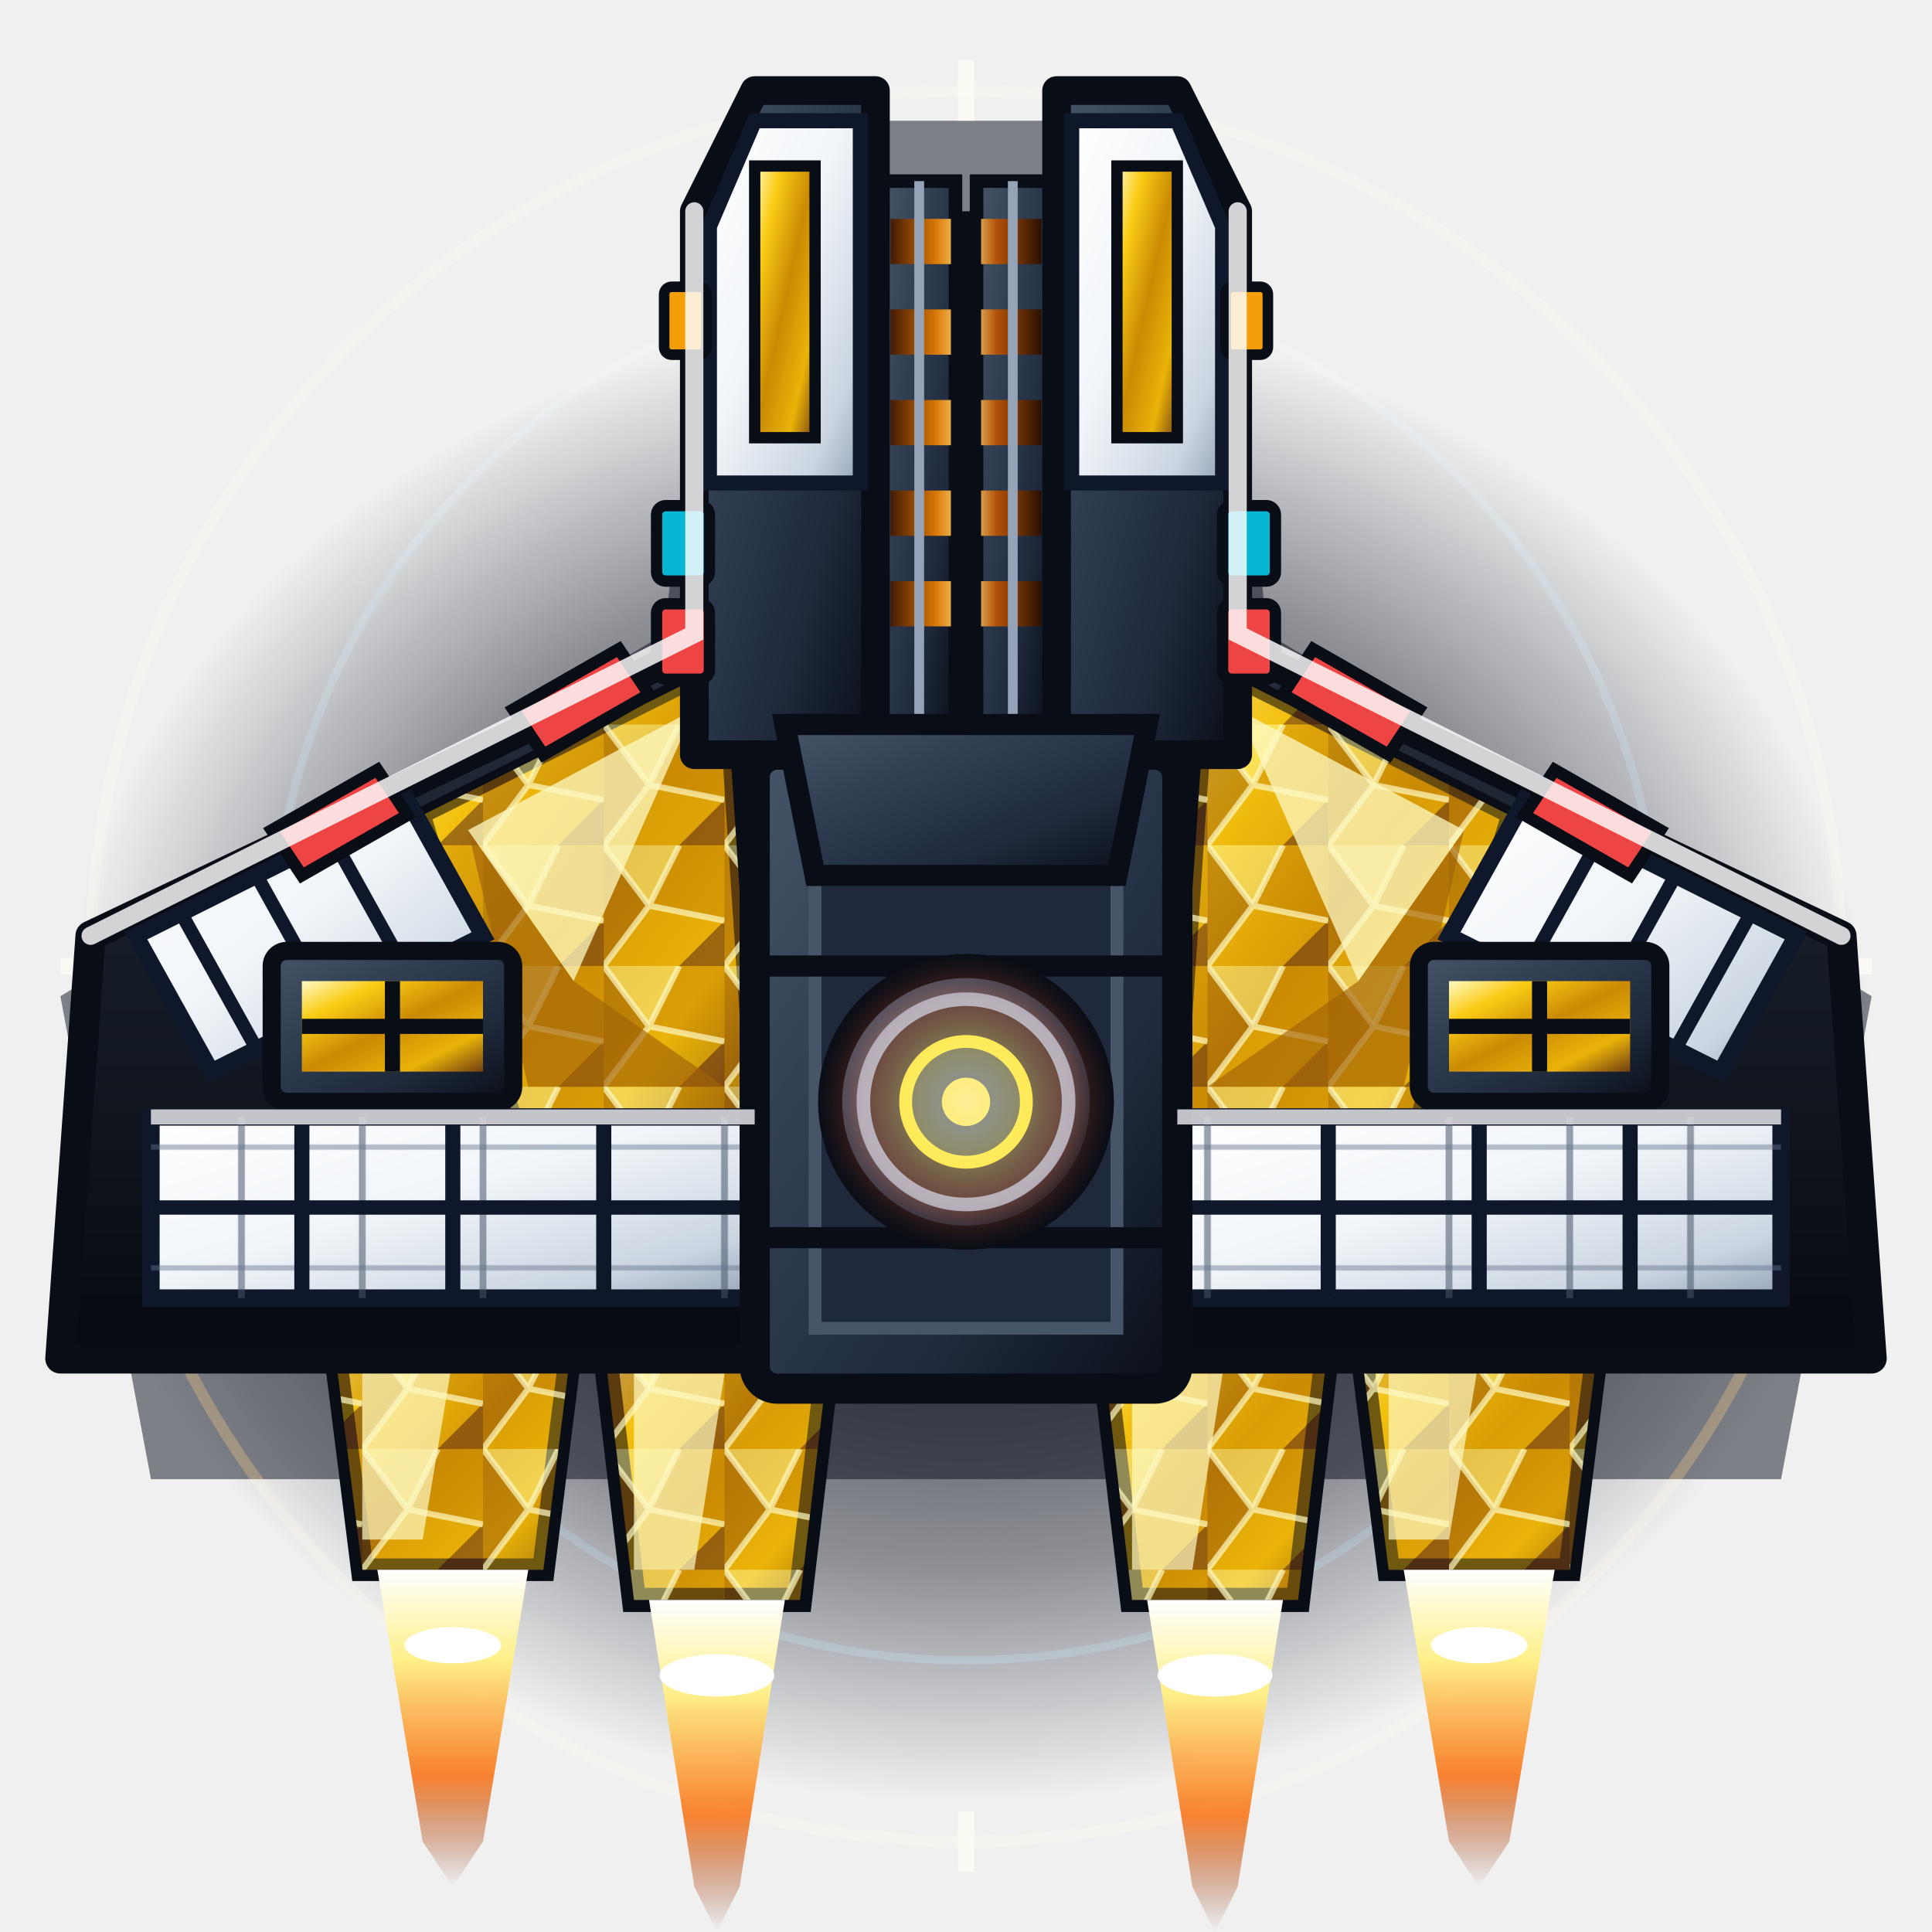
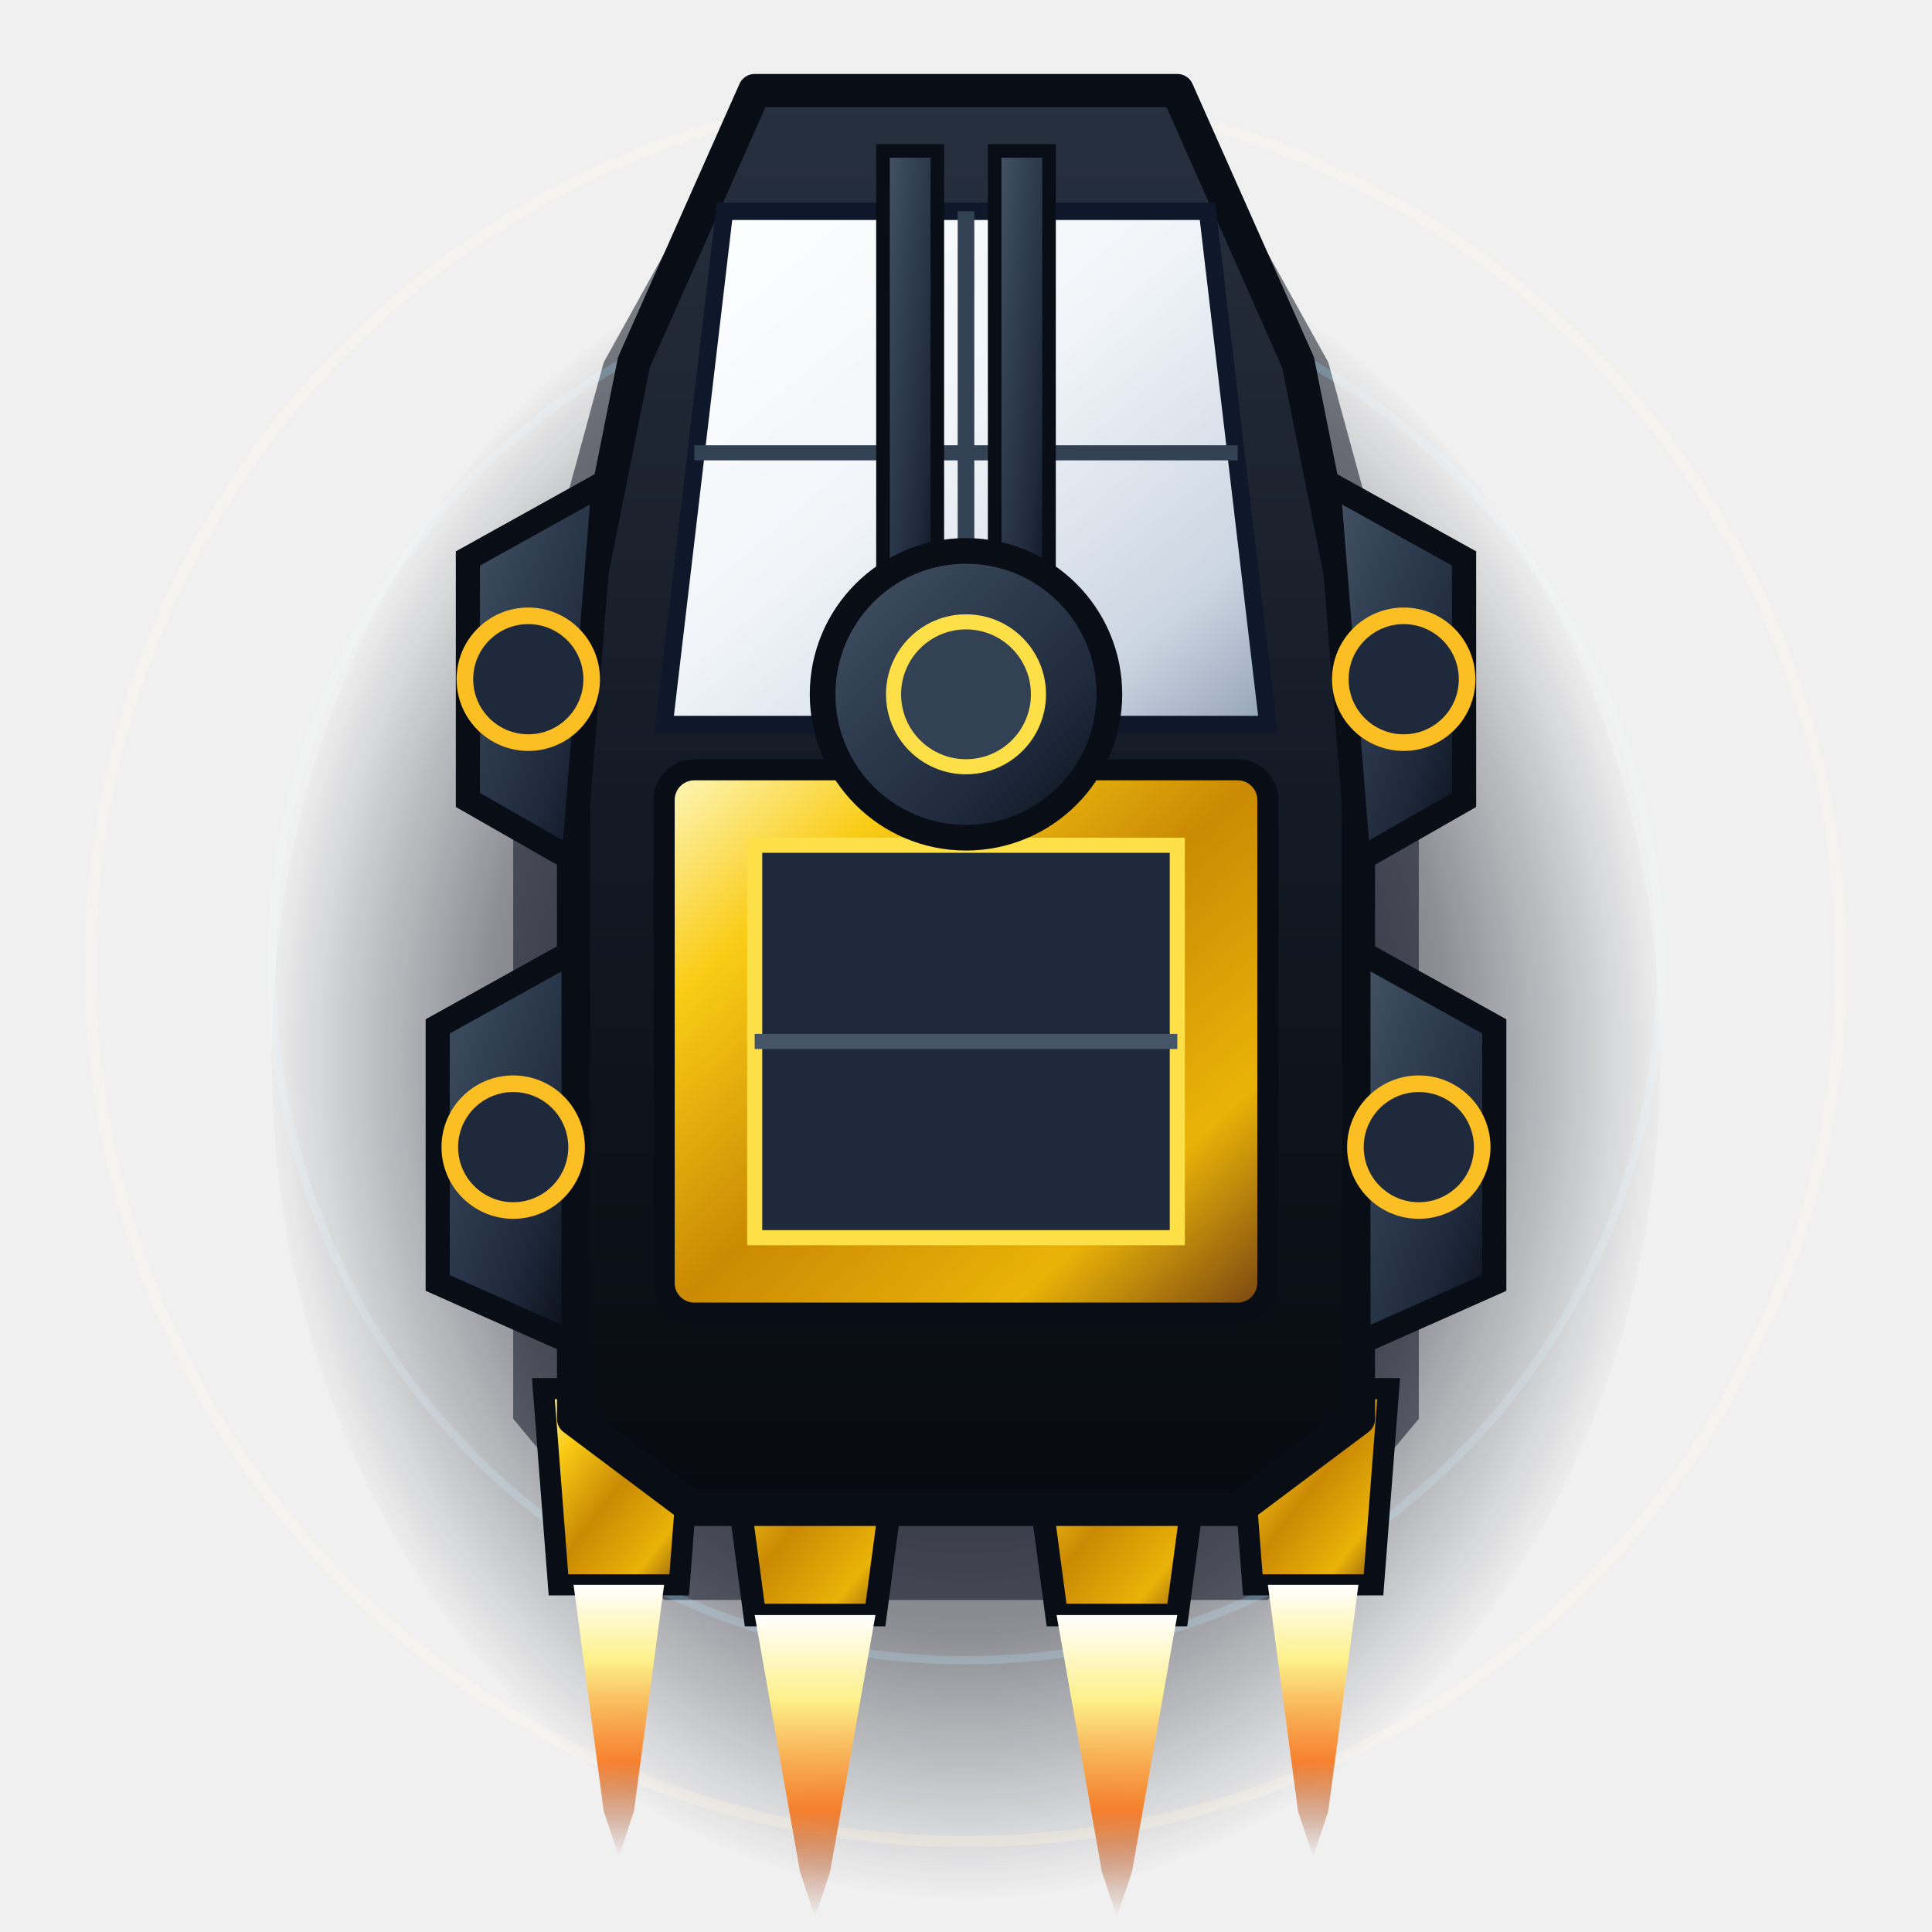
- <svg xmlns="http://www.w3.org/2000/svg" viewBox="0 0 128 128" width="128" height="128" data-rig-id="hull-wing-rig" data-root-anchor="64,64" data-faction="helios" data-has-aura="true">
+ <svg xmlns="http://www.w3.org/2000/svg" viewBox="0 0 128 128" width="128" height="128" data-rig-id="hull-cruiser-rig" data-root-anchor="64,64" data-faction="helios" data-has-aura="true">
  <defs>
-     <linearGradient id="hw-titanium-dark" x1="0%" y1="0%" x2="100%" y2="100%">
+     <linearGradient id="hcr-titanium-dark" x1="0%" y1="0%" x2="100%" y2="100%">
      <stop offset="0%" stop-color="#475569" />
      <stop offset="30%" stop-color="#334155" />
      <stop offset="70%" stop-color="#1e293b" />
      <stop offset="100%" stop-color="#090d16" />
    </linearGradient>
-     <linearGradient id="hw-black-tile" x1="0%" y1="0%" x2="0%" y2="100%">
+     <linearGradient id="hcr-black-tile" x1="0%" y1="0%" x2="0%" y2="100%">
      <stop offset="0%" stop-color="#27303f" />
      <stop offset="50%" stop-color="#141a24" />
      <stop offset="100%" stop-color="#070a10" />
    </linearGradient>
-     <linearGradient id="hw-white-tile" x1="0%" y1="0%" x2="100%" y2="100%">
+     <linearGradient id="hcr-white-tile" x1="0%" y1="0%" x2="100%" y2="100%">
      <stop offset="0%" stop-color="#ffffff" />
      <stop offset="45%" stop-color="#f1f5f9" />
      <stop offset="82%" stop-color="#cbd5e1" />
      <stop offset="100%" stop-color="#94a3b8" />
    </linearGradient>
-     <linearGradient id="hw-kapton-gold" x1="0%" y1="0%" x2="100%" y2="100%">
+     <linearGradient id="hcr-kapton-gold" x1="0%" y1="0%" x2="100%" y2="100%">
      <stop offset="0%" stop-color="#fef9c3" />
      <stop offset="22%" stop-color="#facc15" />
      <stop offset="50%" stop-color="#ca8a04" />
      <stop offset="78%" stop-color="#eab308" />
      <stop offset="100%" stop-color="#713f12" />
    </linearGradient>
-     <linearGradient id="hw-rail-copper" x1="0%" y1="0%" x2="100%" y2="0%">
-       <stop offset="0%" stop-color="#451a03" />
-       <stop offset="30%" stop-color="#d97706" />
-       <stop offset="50%" stop-color="#fde68a" />
-       <stop offset="70%" stop-color="#b45309" />
-       <stop offset="100%" stop-color="#290f02" />
-     </linearGradient>
-     <linearGradient id="hw-plume-amber" x1="50%" y1="0%" x2="50%" y2="100%">
+     <linearGradient id="hcr-plume-amber" x1="50%" y1="0%" x2="50%" y2="100%">
      <stop offset="0%" stop-color="#ffffff" />
      <stop offset="28%" stop-color="#fef08a" />
      <stop offset="65%" stop-color="#f97316" stop-opacity="0.88" />
      <stop offset="100%" stop-color="#7c2d12" stop-opacity="0" />
    </linearGradient>
-     <radialGradient id="hw-core-glow" cx="50%" cy="50%" r="50%">
-       <stop offset="0%" stop-color="#ffffff" />
-       <stop offset="35%" stop-color="#fde047" />
-       <stop offset="70%" stop-color="#ea580c" stop-opacity="0.8" />
-       <stop offset="100%" stop-color="#431407" stop-opacity="0" />
-     </radialGradient>
-     <radialGradient id="hw-shadow-grad" cx="50%" cy="50%" r="50%">
+     <radialGradient id="hcr-shadow-grad" cx="50%" cy="50%" r="50%">
      <stop offset="0%" stop-color="#020617" stop-opacity="0.9" />
      <stop offset="68%" stop-color="#020617" stop-opacity="0.42" />
      <stop offset="100%" stop-color="#020617" stop-opacity="0" />
    </radialGradient>
-     <pattern id="hw-tile-grid" width="8" height="8" patternUnits="userSpaceOnUse">
-       <rect width="8" height="8" fill="none" stroke="#475569" stroke-width="0.45" opacity="0.55" />
-       <line x1="0" y1="4" x2="8" y2="4" stroke="#64748b" stroke-width="0.35" opacity="0.45" />
-     </pattern>
-     <pattern id="hw-kapton-crinkle" width="8" height="8" patternUnits="userSpaceOnUse">
-       <polygon points="0,0 5,0 3,4" fill="#fef08a" opacity="0.55" />
-       <polygon points="5,0 8,0 8,5 3,4" fill="#ca8a04" opacity="0.5" />
-       <polygon points="0,0 3,4 0,8" fill="#a16207" opacity="0.55" />
-       <polygon points="3,4 8,5 5,8 0,8" fill="#eab308" opacity="0.45" />
-       <polygon points="8,5 8,8 5,8" fill="#713f12" opacity="0.65" />
-       <path d="M0,0 L3,4 L8,5 M5,0 L3,4 L0,8" fill="none" stroke="#fef9c3" stroke-width="0.4" opacity="0.7" />
-     </pattern>
  </defs>
-   <g id="part-shadow-cast" data-pivot="64,68" data-parent="root" data-z-index="1" data-blend="multiply" style="mix-blend-mode: multiply">
-     <ellipse cx="64" cy="70" rx="60" ry="50" fill="url(#hw-shadow-grad)" />
-     <polygon points="48,8 80,8 84,42 124,66 118,98 10,98 4,66 44,42" fill="#020617" opacity="0.48" />
+   <g id="part-shadow-cast" data-pivot="64,68" data-parent="root" data-z-index="1" style="mix-blend-mode: multiply">
+     <ellipse cx="64" cy="70" rx="46" ry="56" fill="url(#hcr-shadow-grad)" />
+     <polygon points="50,6 78,6 88,24 94,46 94,94 84,106 44,106 34,94 34,46 40,24" fill="#020617" opacity="0.5" />
  </g>
-   <g id="part-aura-ring-outer" data-pivot="64,64" data-parent="root" data-z-index="4" data-blend="screen" style="mix-blend-mode: screen">
+   <g id="part-aura-ring-outer" data-pivot="64,64" data-parent="root" data-z-index="4" style="mix-blend-mode: screen">
    <circle cx="64" cy="64" r="58" fill="none" stroke="#f59e0b" stroke-width="0.75" opacity="0.32" />
-     <path d="M64,4 L64,8 M124,64 L120,64 M64,124 L64,120 M4,64 L8,64" stroke="#fde047" stroke-width="1.1" opacity="0.65" />
-   </g>
-   <g id="part-aura-ring-inner" data-pivot="64,64" data-parent="root" data-z-index="5" data-blend="screen" style="mix-blend-mode: screen">
    <circle cx="64" cy="64" r="46" fill="none" stroke="#38bdf8" stroke-width="0.55" opacity="0.24" />
  </g>
-   <g id="part-quad-thrusters" data-pivot="64,94" data-parent="part-hull-main-body" data-z-index="10" data-blend="normal">
-     <polygon points="22,88 38,88 36,104 24,104" fill="url(#hw-kapton-gold)" stroke="#090d16" stroke-width="1.5" />
-     <polygon points="22,88 38,88 36,104 24,104" fill="url(#hw-kapton-crinkle)" />
-     <polygon points="90,88 106,88 104,104 92,104" fill="url(#hw-kapton-gold)" stroke="#090d16" stroke-width="1.5" />
-     <polygon points="90,88 106,88 104,104 92,104" fill="url(#hw-kapton-crinkle)" />
-     <polygon points="40,89 55,89 53,106 42,106" fill="url(#hw-kapton-gold)" stroke="#090d16" stroke-width="1.6" />
-     <polygon points="40,89 55,89 53,106 42,106" fill="url(#hw-kapton-crinkle)" />
-     <polygon points="73,89 88,89 86,106 75,106" fill="url(#hw-kapton-gold)" stroke="#090d16" stroke-width="1.6" />
-     <polygon points="73,89 88,89 86,106 75,106" fill="url(#hw-kapton-crinkle)" />
-     <polygon points="24,90 30,90 28,102 24,102" fill="#fef9c3" opacity="0.7" />
-     <polygon points="42,91 48,91 46,104 42,104" fill="#fef9c3" opacity="0.7" />
-     <polygon points="75,91 81,91 79,104 75,104" fill="#fef9c3" opacity="0.7" />
-     <polygon points="92,90 98,90 96,102 92,102" fill="#fef9c3" opacity="0.7" />
-     <rect x="22" y="87" width="84" height="2.5" fill="url(#hw-titanium-dark)" stroke="#090d16" stroke-width="0.9" />
-     <g transform="translate(30,104)">
-       <g>
-         <animateTransform attributeName="transform" type="scale" values="1,0.58;1.08,1.16;0.94,0.7;1,0.58" dur="0.21s" repeatCount="indefinite" />
-         <polygon points="-5,0 5,0 2,18 0,21 -2,18" fill="url(#hw-plume-amber)" />
-         <ellipse cx="0" cy="5" rx="3.2" ry="1.2" fill="#ffffff" />
-       </g>
-     </g>
-     <g transform="translate(47.5,106)">
-       <g>
-         <animateTransform attributeName="transform" type="scale" values="1,0.62;1.1,1.2;0.92,0.72;1,0.62" dur="0.19s" repeatCount="indefinite" />
-         <polygon points="-4.5,0 4.5,0 1.5,19 0,22 -1.5,19" fill="url(#hw-plume-amber)" />
-         <ellipse cx="0" cy="5" rx="3.8" ry="1.4" fill="#ffffff" />
-       </g>
-     </g>
-     <g transform="translate(80.5,106)">
-       <g>
-         <animateTransform attributeName="transform" type="scale" values="1,0.65;1.08,1.18;0.94,0.68;1,0.65" dur="0.20s" repeatCount="indefinite" />
-         <polygon points="-4.5,0 4.5,0 1.5,19 0,22 -1.5,19" fill="url(#hw-plume-amber)" />
-         <ellipse cx="0" cy="5" rx="3.8" ry="1.4" fill="#ffffff" />
-       </g>
-     </g>
-     <g transform="translate(98,104)">
-       <g>
-         <animateTransform attributeName="transform" type="scale" values="1,0.6;1.08,1.15;0.94,0.72;1,0.6" dur="0.23s" repeatCount="indefinite" />
-         <polygon points="-5,0 5,0 2,18 0,21 -2,18" fill="url(#hw-plume-amber)" />
-         <ellipse cx="0" cy="5" rx="3.2" ry="1.2" fill="#ffffff" />
-       </g>
-     </g>
+   <g id="part-quad-thrusters" data-pivot="64,104" data-parent="part-hull-main-body" data-z-index="10">
+     <polygon points="36,92 46,92 45,105 37,105" fill="url(#hcr-kapton-gold)" stroke="#090d16" stroke-width="1.4" />
+     <polygon points="48,92 60,92 58,107 50,107" fill="url(#hcr-kapton-gold)" stroke="#090d16" stroke-width="1.5" />
+     <polygon points="68,92 80,92 78,107 70,107" fill="url(#hcr-kapton-gold)" stroke="#090d16" stroke-width="1.5" />
+     <polygon points="82,92 92,92 91,105 83,105" fill="url(#hcr-kapton-gold)" stroke="#090d16" stroke-width="1.4" />
+     <polygon points="38,105 44,105 42,120 41,123 40,120" fill="url(#hcr-plume-amber)" />
+     <polygon points="50,107 58,107 55,124 54,127 53,124" fill="url(#hcr-plume-amber)" />
+     <polygon points="70,107 78,107 75,124 74,127 73,124" fill="url(#hcr-plume-amber)" />
+     <polygon points="84,105 90,105 88,120 87,123 86,120" fill="url(#hcr-plume-amber)" />
  </g>
-   <g id="part-heavy-wing-L" data-pivot="44,68" data-parent="part-hull-main-body" data-z-index="20" data-blend="normal">
-     <polygon points="48,42 6,62 4,90 52,90" fill="url(#hw-black-tile)" stroke="#090d16" stroke-width="2.0" stroke-linejoin="round" />
-     <polygon points="48,44 28,54 34,74 50,74" fill="url(#hw-kapton-gold)" stroke="#090d16" stroke-width="1.1" />
-     <polygon points="48,44 28,54 34,74 50,74" fill="url(#hw-kapton-crinkle)" />
-     <polygon points="46,47 31,55 38,65" fill="#fef9c3" opacity="0.75" />
-     <polygon points="31,55 35,72 48,72 38,65" fill="#a16207" opacity="0.65" />
-     <polygon points="27,53 9,62 14,71 32,62" fill="url(#hw-white-tile)" stroke="#0f172a" stroke-width="1.1" />
-     <line x1="22" y1="55.5" x2="27" y2="64.5" stroke="#0f172a" stroke-width="0.9" />
-     <line x1="17" y1="58" x2="22" y2="67" stroke="#0f172a" stroke-width="0.9" />
-     <line x1="12" y1="60.5" x2="17" y2="69.5" stroke="#0f172a" stroke-width="0.9" />
-     <rect x="10" y="74" width="40" height="12" fill="url(#hw-white-tile)" stroke="#0f172a" stroke-width="1.15" />
-     <rect x="10" y="74" width="40" height="12" fill="url(#hw-tile-grid)" />
-     <line x1="20" y1="74" x2="20" y2="86" stroke="#0f172a" stroke-width="1.0" />
-     <line x1="30" y1="74" x2="30" y2="86" stroke="#0f172a" stroke-width="1.0" />
-     <line x1="40" y1="74" x2="40" y2="86" stroke="#0f172a" stroke-width="1.0" />
-     <line x1="10" y1="80" x2="50" y2="80" stroke="#0f172a" stroke-width="0.95" />
-     <polygon points="34,47 41,43 43,46 36,50" fill="#ef4444" stroke="#090d16" stroke-width="0.8" />
-     <polygon points="18,55 25,51 27,54 20,58" fill="#ef4444" stroke="#090d16" stroke-width="0.8" />
+   <g id="part-hull-main-body" data-pivot="64,64" data-parent="root" data-z-index="25">
+     <polygon points="50,6 78,6 86,24 90,44 90,94 82,100 46,100 38,94 38,44 42,24" fill="url(#hcr-black-tile)" stroke="#090d16" stroke-width="2.2" stroke-linejoin="round" />
+     <polygon points="40,32 31,37 31,53 38,57" fill="url(#hcr-titanium-dark)" stroke="#090d16" stroke-width="1.6" />
+     <polygon points="88,32 97,37 97,53 90,57" fill="url(#hcr-titanium-dark)" stroke="#090d16" stroke-width="1.6" />
+     <polygon points="38,63 29,68 29,85 38,89" fill="url(#hcr-titanium-dark)" stroke="#090d16" stroke-width="1.6" />
+     <polygon points="90,63 99,68 99,85 90,89" fill="url(#hcr-titanium-dark)" stroke="#090d16" stroke-width="1.6" />
+     <circle cx="35" cy="45" r="4.2" fill="#1e293b" stroke="#fbbf24" stroke-width="1.1" />
+     <circle cx="93" cy="45" r="4.2" fill="#1e293b" stroke="#fbbf24" stroke-width="1.1" />
+     <circle cx="34" cy="76" r="4.2" fill="#1e293b" stroke="#fbbf24" stroke-width="1.1" />
+     <circle cx="94" cy="76" r="4.2" fill="#1e293b" stroke="#fbbf24" stroke-width="1.1" />
+     <polygon points="48,14 80,14 84,48 44,48" fill="url(#hcr-white-tile)" stroke="#0f172a" stroke-width="1.15" />
+     <line x1="64" y1="14" x2="64" y2="48" stroke="#334155" stroke-width="1.1" />
+     <line x1="46" y1="30" x2="82" y2="30" stroke="#334155" stroke-width="1.0" />
+     <rect x="44" y="51" width="40" height="36" rx="2" fill="url(#hcr-kapton-gold)" stroke="#090d16" stroke-width="1.4" />
+     <rect x="50" y="56" width="28" height="26" fill="#1e293b" stroke="#fde047" stroke-width="1.0" />
+     <line x1="50" y1="69" x2="78" y2="69" stroke="#475569" stroke-width="1.0" />
  </g>
-   <g id="part-heavy-wing-R" data-pivot="84,68" data-parent="part-hull-main-body" data-z-index="20" data-blend="normal">
-     <polygon points="80,42 122,62 124,90 76,90" fill="url(#hw-black-tile)" stroke="#090d16" stroke-width="2.0" stroke-linejoin="round" />
-     <polygon points="80,44 100,54 94,74 78,74" fill="url(#hw-kapton-gold)" stroke="#090d16" stroke-width="1.1" />
-     <polygon points="80,44 100,54 94,74 78,74" fill="url(#hw-kapton-crinkle)" />
-     <polygon points="82,47 97,55 90,65" fill="#fef9c3" opacity="0.75" />
-     <polygon points="97,55 93,72 80,72 90,65" fill="#a16207" opacity="0.65" />
-     <polygon points="101,53 119,62 114,71 96,62" fill="url(#hw-white-tile)" stroke="#0f172a" stroke-width="1.1" />
-     <line x1="106" y1="55.5" x2="101" y2="64.5" stroke="#0f172a" stroke-width="0.9" />
-     <line x1="111" y1="58" x2="106" y2="67" stroke="#0f172a" stroke-width="0.9" />
-     <line x1="116" y1="60.5" x2="111" y2="69.5" stroke="#0f172a" stroke-width="0.9" />
-     <rect x="78" y="74" width="40" height="12" fill="url(#hw-white-tile)" stroke="#0f172a" stroke-width="1.15" />
-     <rect x="78" y="74" width="40" height="12" fill="url(#hw-tile-grid)" />
-     <line x1="88" y1="74" x2="88" y2="86" stroke="#0f172a" stroke-width="1.0" />
-     <line x1="98" y1="74" x2="98" y2="86" stroke="#0f172a" stroke-width="1.0" />
-     <line x1="108" y1="74" x2="108" y2="86" stroke="#0f172a" stroke-width="1.0" />
-     <line x1="78" y1="80" x2="118" y2="80" stroke="#0f172a" stroke-width="0.95" />
-     <polygon points="94,47 87,43 85,46 92,50" fill="#ef4444" stroke="#090d16" stroke-width="0.8" />
-     <polygon points="110,55 103,51 101,54 108,58" fill="#ef4444" stroke="#090d16" stroke-width="0.8" />
-   </g>
-   <g id="part-missile-hatch-L" data-pivot="26,68" data-parent="part-heavy-wing-L" data-z-index="25" data-blend="normal">
-     <rect x="18" y="63" width="16" height="10" rx="1" fill="url(#hw-titanium-dark)" stroke="#090d16" stroke-width="1.2" />
-     <rect x="20" y="65" width="12" height="6" fill="url(#hw-kapton-gold)" />
-     <line x1="20" y1="68" x2="32" y2="68" stroke="#090d16" stroke-width="1.0" />
-     <line x1="26" y1="65" x2="26" y2="71" stroke="#090d16" stroke-width="1.0" />
-   </g>
-   <g id="part-missile-hatch-R" data-pivot="102,68" data-parent="part-heavy-wing-R" data-z-index="25" data-blend="normal">
-     <rect x="94" y="63" width="16" height="10" rx="1" fill="url(#hw-titanium-dark)" stroke="#090d16" stroke-width="1.2" />
-     <rect x="96" y="65" width="12" height="6" fill="url(#hw-kapton-gold)" />
-     <line x1="96" y1="68" x2="108" y2="68" stroke="#090d16" stroke-width="1.0" />
-     <line x1="102" y1="65" x2="102" y2="71" stroke="#090d16" stroke-width="1.0" />
-   </g>
-   <g id="part-hull-main-body" data-pivot="64,64" data-parent="root" data-z-index="30" data-blend="normal">
-     <rect x="50" y="50" width="28" height="42" rx="1.5" fill="url(#hw-titanium-dark)" stroke="#090d16" stroke-width="2.0" />
-     <rect x="54" y="54" width="20" height="34" fill="#1e293b" stroke="#475569" stroke-width="0.85" />
-     <line x1="50" y1="64" x2="78" y2="64" stroke="#090d16" stroke-width="1.4" />
-     <line x1="50" y1="82" x2="78" y2="82" stroke="#090d16" stroke-width="1.4" />
-     <polygon points="46,50 46,14 50,6 58,6 58,50" fill="url(#hw-titanium-dark)" stroke="#090d16" stroke-width="1.9" stroke-linejoin="round" />
-     <polygon points="47,32 47,15 50,8 57,8 57,32" fill="url(#hw-white-tile)" stroke="#0f172a" stroke-width="1.0" />
-     <rect x="50" y="11" width="4" height="18" fill="url(#hw-kapton-gold)" stroke="#090d16" stroke-width="0.75" />
-     <rect x="43.5" y="40" width="3.5" height="5" rx="0.6" fill="#ef4444" stroke="#090d16" stroke-width="0.75" />
-     <rect x="43.5" y="33.5" width="3.5" height="5" rx="0.6" fill="#06b6d4" stroke="#090d16" stroke-width="0.75" />
-     <rect x="44" y="19" width="2.8" height="4.5" rx="0.5" fill="#f59e0b" stroke="#090d16" stroke-width="0.7" />
-     <polygon points="82,50 82,14 78,6 70,6 70,50" fill="url(#hw-titanium-dark)" stroke="#090d16" stroke-width="1.9" stroke-linejoin="round" />
-     <polygon points="81,32 81,15 78,8 71,8 71,32" fill="url(#hw-white-tile)" stroke="#0f172a" stroke-width="1.0" />
-     <rect x="74" y="11" width="4" height="18" fill="url(#hw-kapton-gold)" stroke="#090d16" stroke-width="0.75" />
-     <rect x="81" y="40" width="3.5" height="5" rx="0.6" fill="#ef4444" stroke="#090d16" stroke-width="0.75" />
-     <rect x="81" y="33.5" width="3.5" height="5" rx="0.6" fill="#06b6d4" stroke="#090d16" stroke-width="0.75" />
-     <rect x="81.2" y="19" width="2.8" height="4.5" rx="0.5" fill="#f59e0b" stroke="#090d16" stroke-width="0.7" />
-     <rect x="58" y="14" width="12" height="36" fill="#090d16" />
-   </g>
-   <g id="part-main-cannon-barrels" data-pivot="64,50" data-parent="part-main-turret" data-z-index="38" data-blend="normal">
-     <rect x="58.5" y="12" width="4.8" height="38" fill="url(#hw-titanium-dark)" stroke="#090d16" stroke-width="0.9" />
-     <rect x="64.7" y="12" width="4.8" height="38" fill="url(#hw-titanium-dark)" stroke="#090d16" stroke-width="0.9" />
-     <path d="M59,16 H63 M59,22 H63 M59,28 H63 M59,34 H63 M59,40 H63 M65,16 H69 M65,22 H69 M65,28 H69 M65,34 H69 M65,40 H69" stroke="url(#hw-rail-copper)" stroke-width="3.0" />
-     <line x1="60.9" y1="12" x2="60.9" y2="50" stroke="#94a3b8" stroke-width="0.65" />
-     <line x1="67.1" y1="12" x2="67.1" y2="50" stroke="#94a3b8" stroke-width="0.65" />
-   </g>
-   <g id="part-main-turret" data-pivot="64,73" data-parent="part-hull-main-body" data-z-index="40" data-blend="normal">
-     <polygon points="52,48 76,48 74,58 54,58" fill="url(#hw-titanium-dark)" stroke="#090d16" stroke-width="1.4" />
-     <circle cx="64" cy="73" r="9.0" fill="url(#hw-titanium-dark)" stroke="#090d16" stroke-width="1.6" />
-     <circle cx="64" cy="73" r="6.8" fill="#1e293b" stroke="#94a3b8" stroke-width="0.9" />
-     <circle cx="64" cy="73" r="4.0" fill="#334155" stroke="#fde047" stroke-width="0.85" />
-     <circle cx="64" cy="73" r="1.6" fill="#fde047" />
-   </g>
-   <g id="part-light-rim-wings" data-pivot="64,64" data-parent="part-hull-main-body" data-z-index="45" data-blend="plus-lighter" style="mix-blend-mode: plus-lighter">
-     <path d="M46,14 L46,42 L6,62 M82,14 L82,42 L122,62" fill="none" stroke="#ffffff" stroke-width="1.2" stroke-linecap="round" opacity="0.82" />
-     <path d="M10,74 L50,74 M78,74 L118,74" fill="none" stroke="#ffffff" stroke-width="1.0" opacity="0.75" />
-   </g>
-   <g id="part-aura-corona-top" data-pivot="64,64" data-parent="root" data-z-index="65" data-blend="screen" style="mix-blend-mode: screen">
-     <circle cx="64" cy="73" r="10" fill="url(#hw-core-glow)" opacity="0.45" />
+   <g id="part-main-turret" data-pivot="64,46" data-parent="part-hull-main-body" data-z-index="40">
+     <rect x="58.5" y="10" width="3.6" height="34" fill="url(#hcr-titanium-dark)" stroke="#090d16" stroke-width="0.9" />
+     <rect x="65.9" y="10" width="3.6" height="34" fill="url(#hcr-titanium-dark)" stroke="#090d16" stroke-width="0.9" />
+     <circle cx="64" cy="46" r="9.5" fill="url(#hcr-titanium-dark)" stroke="#090d16" stroke-width="1.7" />
+     <circle cx="64" cy="46" r="4.8" fill="#334155" stroke="#fde047" stroke-width="1.0" />
  </g>
</svg>
